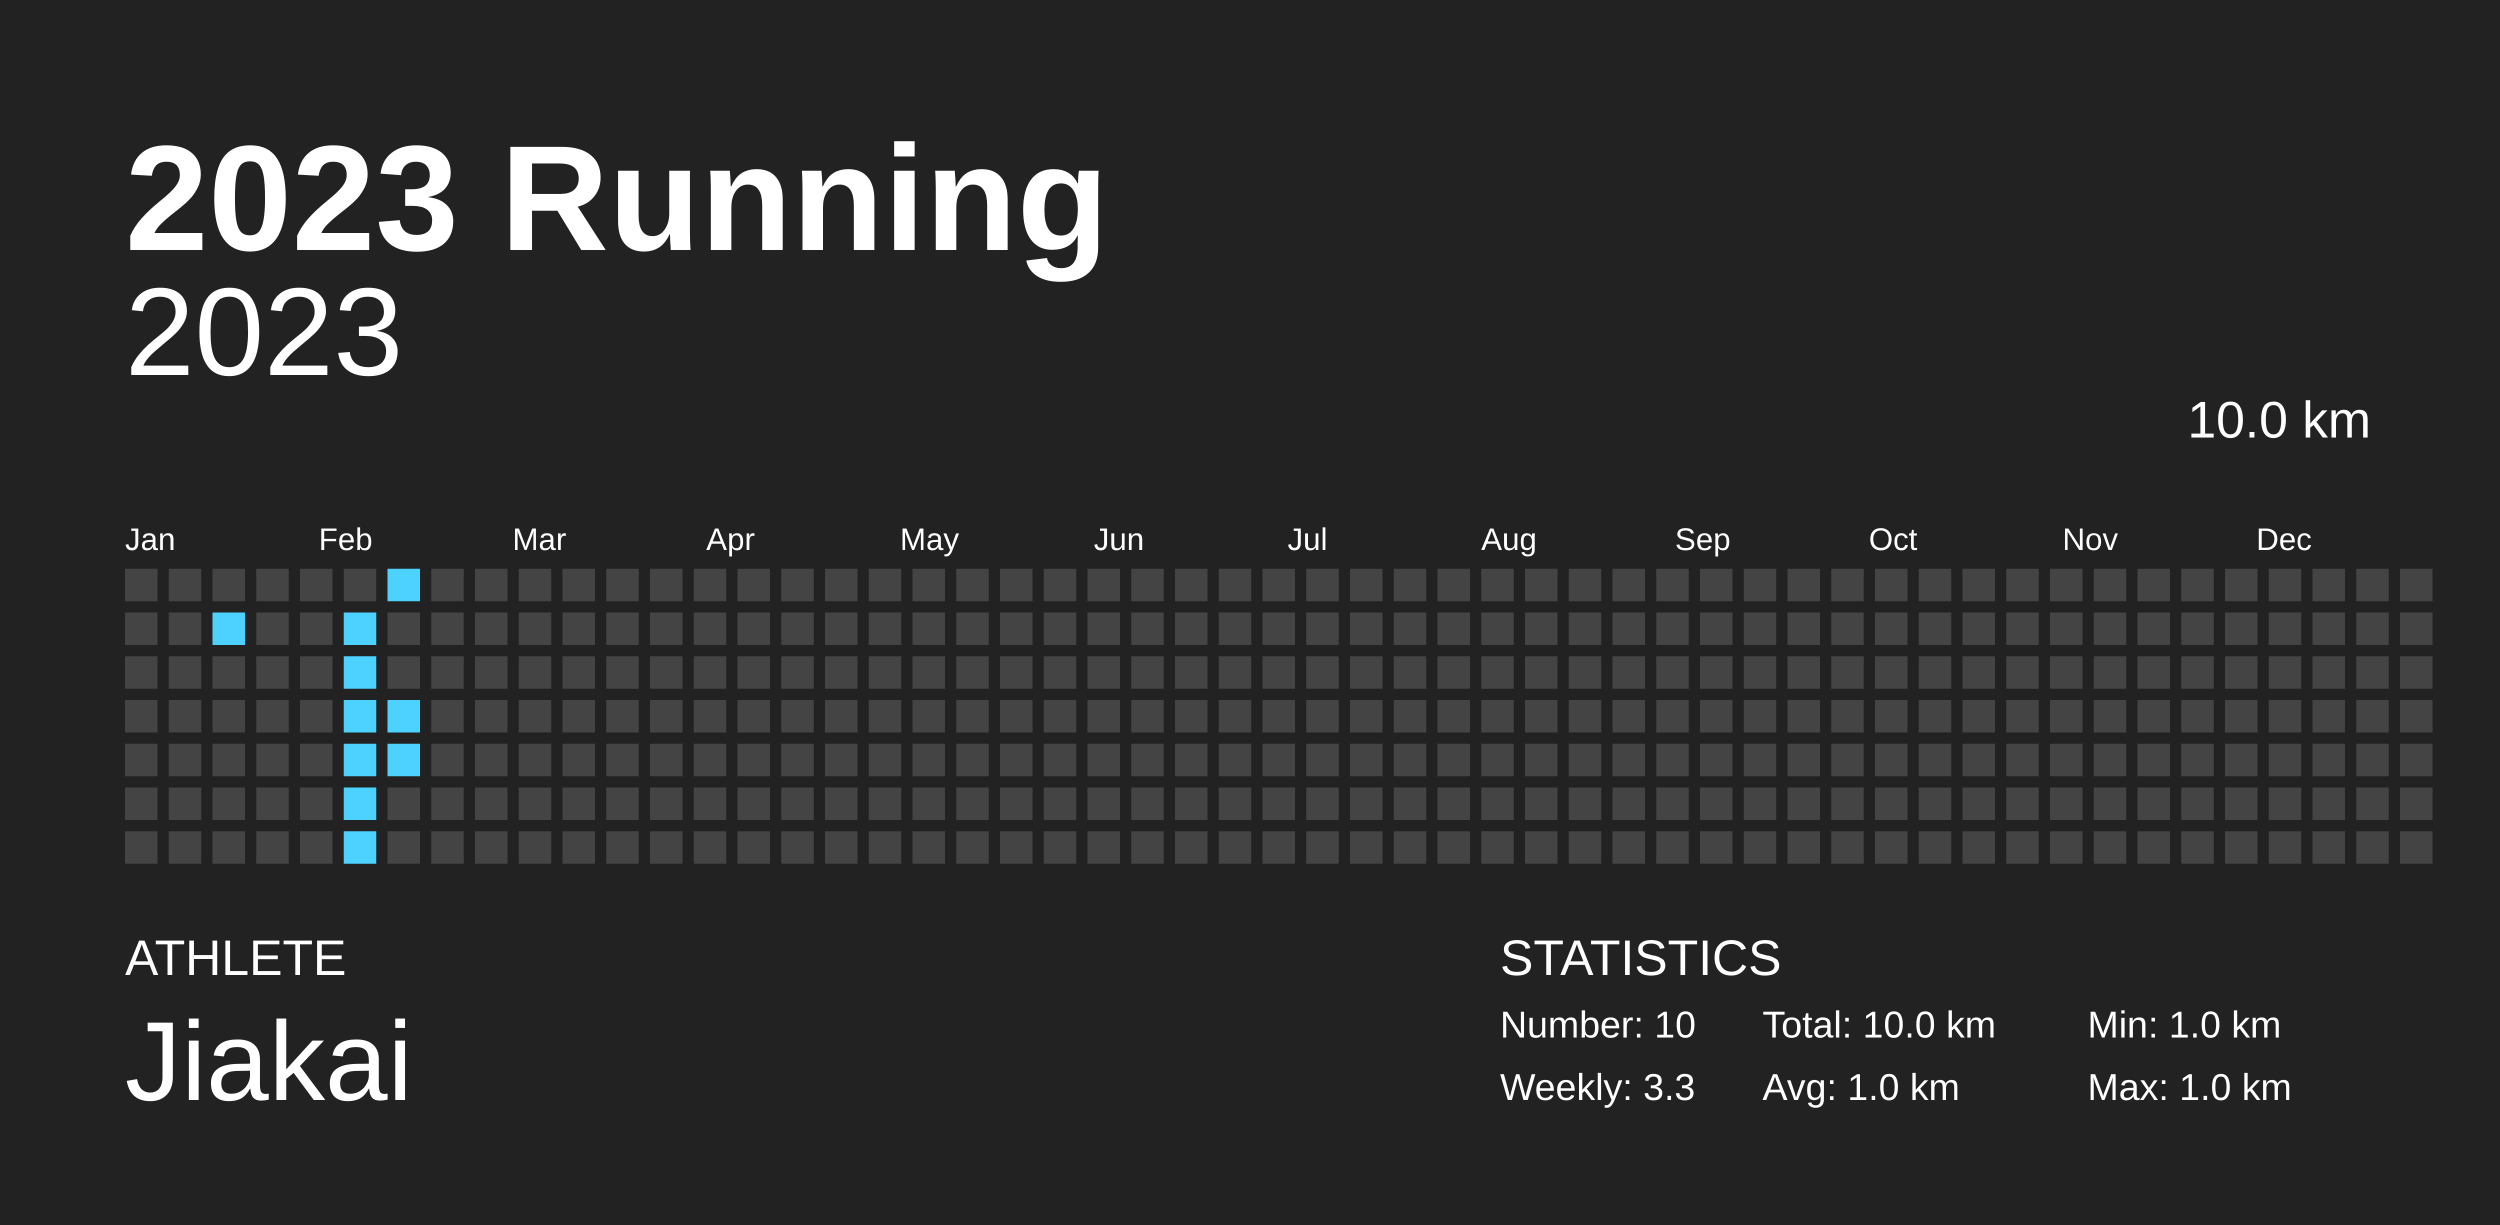
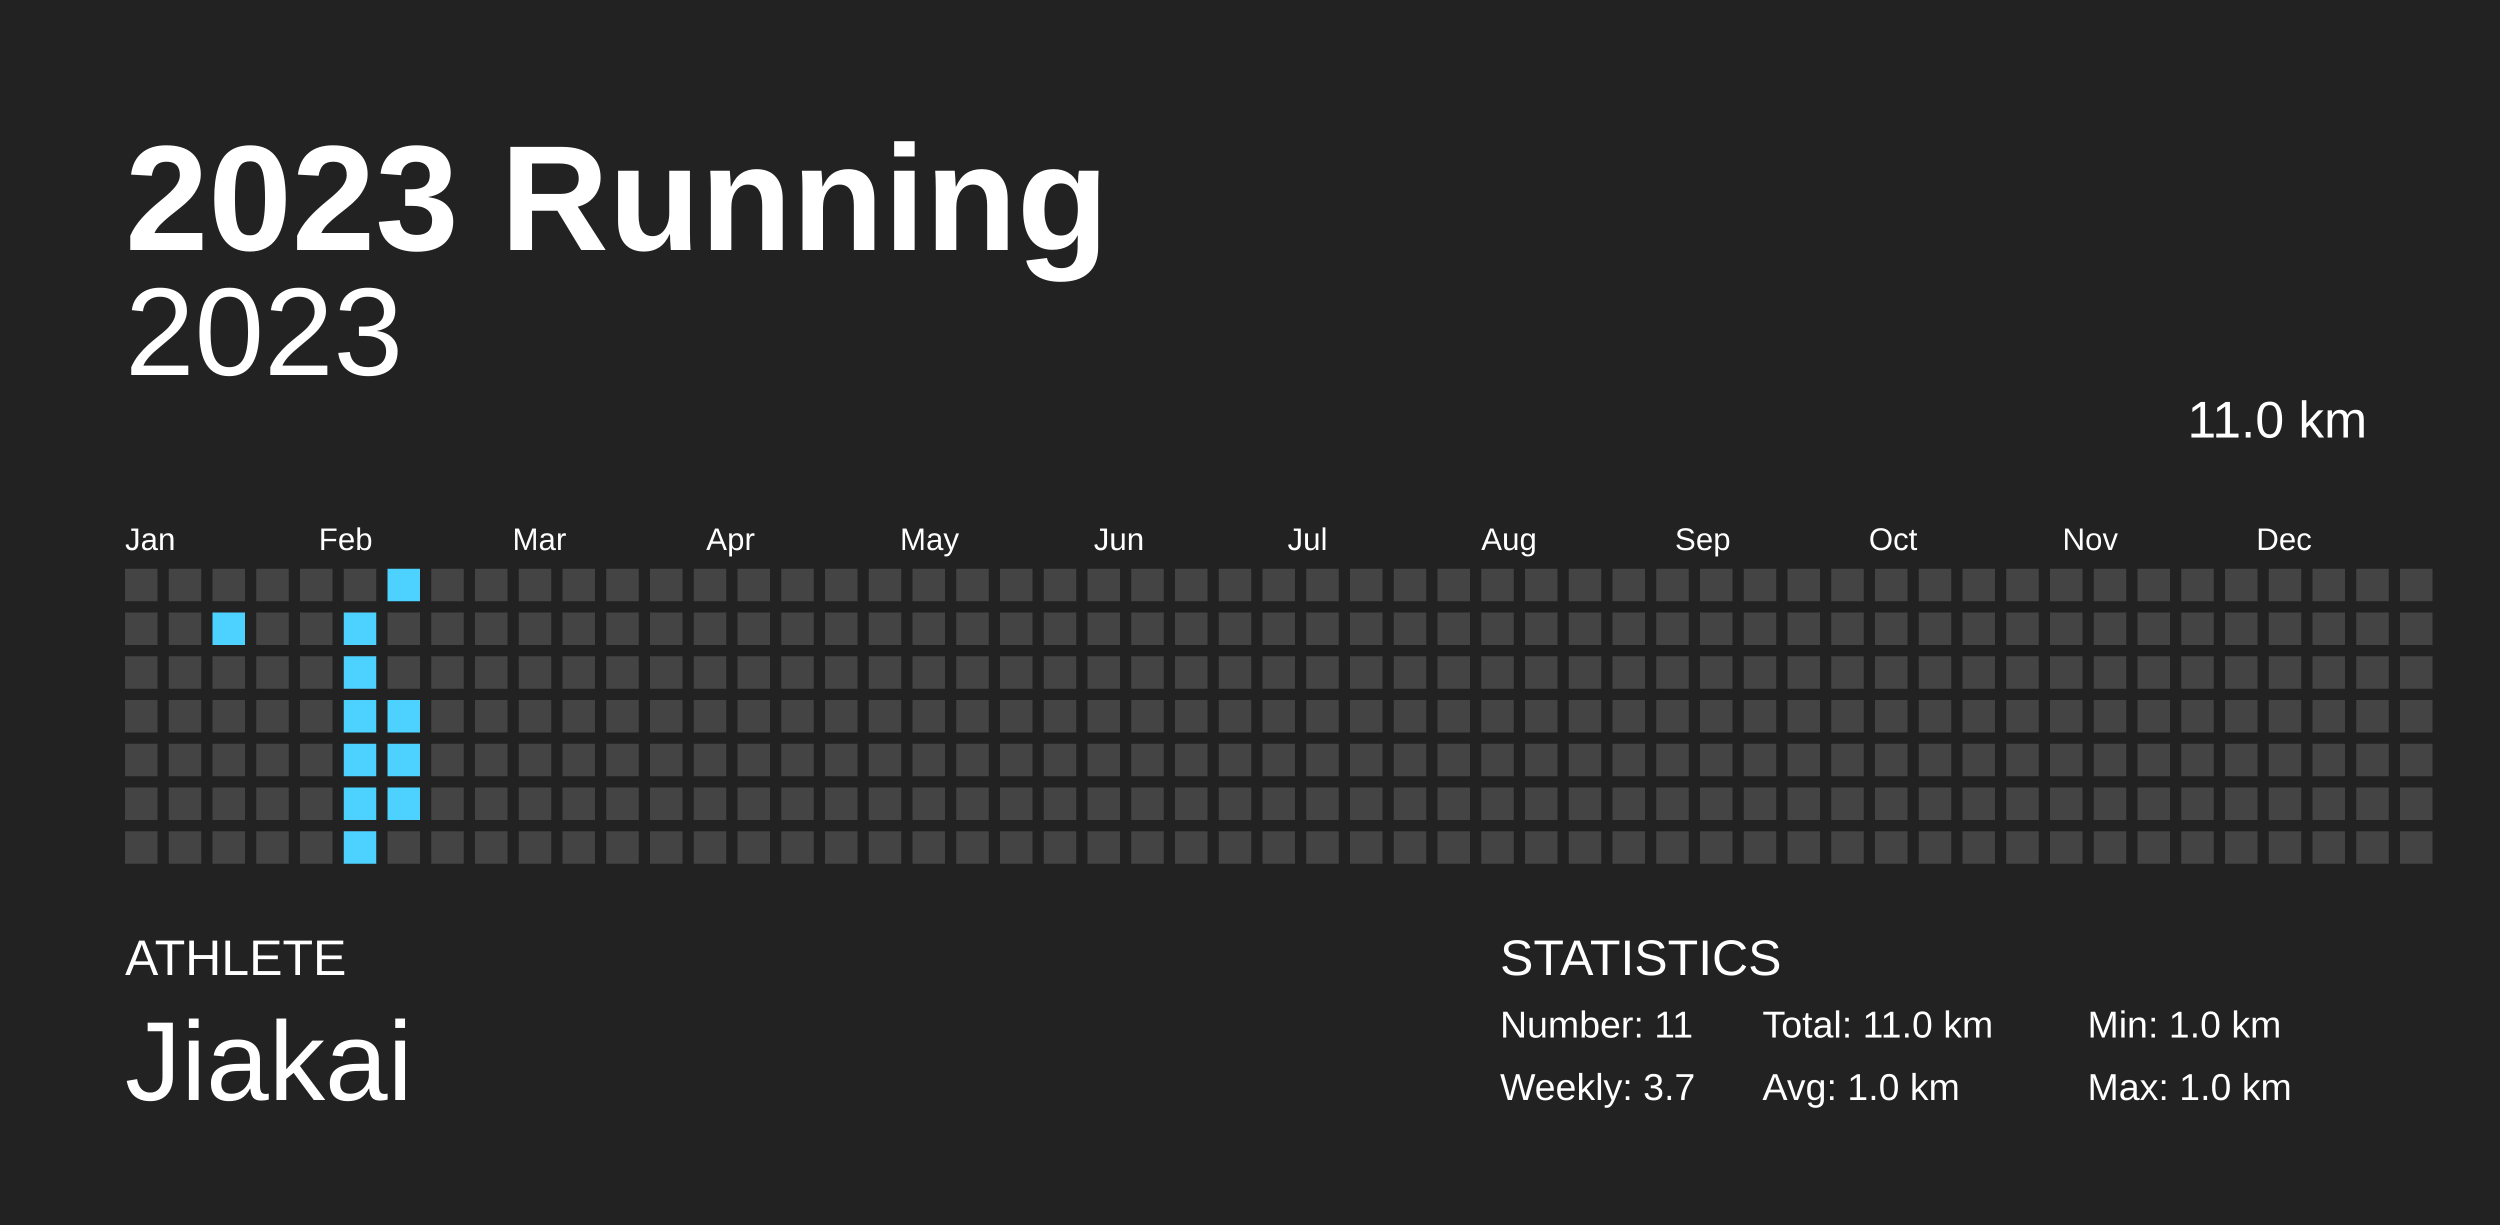
<svg xmlns="http://www.w3.org/2000/svg" baseProfile="full" height="98mm" version="1.1" viewBox="0,0,200,98" width="200mm">
  <defs />
  <rect fill="#222222" height="98" width="200" x="0" y="0" />
  <text fill="#FFFFFF" style="font-size:12px; font-family:Arial; font-weight:bold;" x="10" y="20">2023 Running</text>
  <text fill="#FFFFFF" style="font-size:4px; font-family:Arial" x="10" y="78">ATHLETE</text>
  <text fill="#FFFFFF" style="font-size:9px; font-family:Arial" x="10" y="88">Jiakai</text>
  <text fill="#FFFFFF" style="font-size:4px; font-family:Arial" x="120" y="78">STATISTICS</text>
-   <text fill="#FFFFFF" style="font-size:3px; font-family:Arial" x="120" y="83">Number: 10</text>
-   <text fill="#FFFFFF" style="font-size:3px; font-family:Arial" x="120" y="88">Weekly: 3.3</text>
-   <text fill="#FFFFFF" style="font-size:3px; font-family:Arial" x="141" y="83">Total: 10.0 km</text>
+   <text fill="#FFFFFF" style="font-size:3px; font-family:Arial" x="120" y="83">Number: 11</text>
+   <text fill="#FFFFFF" style="font-size:3px; font-family:Arial" x="120" y="88">Weekly: 3.7</text>
+   <text fill="#FFFFFF" style="font-size:3px; font-family:Arial" x="141" y="83">Total: 11.0 km</text>
  <text fill="#FFFFFF" style="font-size:3px; font-family:Arial" x="141" y="88">Avg: 1.0 km</text>
  <text fill="#FFFFFF" style="font-size:3px; font-family:Arial" x="167" y="83">Min: 1.0 km</text>
  <text fill="#FFFFFF" style="font-size:3px; font-family:Arial" x="167" y="88">Max: 1.0 km</text>
  <text alignment-baseline="hanging" fill="#FFFFFF" style="font-size:10.0px; font-family:Arial;" x="10" y="30">2023</text>
-   <text alignment-baseline="hanging" fill="#FFFFFF" style="font-size:4.125px; font-family:Arial;" x="175" y="35">10.0 km</text>
+   <text alignment-baseline="hanging" fill="#FFFFFF" style="font-size:4.125px; font-family:Arial;" x="175" y="35">11.0 km</text>
  <text fill="#FFFFFF" style="font-size:2.5px; font-family:Arial" x="10.0" y="44">Jan</text>
  <text fill="#FFFFFF" style="font-size:2.5px; font-family:Arial" x="25.5" y="44">Feb</text>
  <text fill="#FFFFFF" style="font-size:2.5px; font-family:Arial" x="41.0" y="44">Mar</text>
  <text fill="#FFFFFF" style="font-size:2.5px; font-family:Arial" x="56.5" y="44">Apr</text>
  <text fill="#FFFFFF" style="font-size:2.5px; font-family:Arial" x="72.0" y="44">May</text>
  <text fill="#FFFFFF" style="font-size:2.5px; font-family:Arial" x="87.5" y="44">Jun</text>
  <text fill="#FFFFFF" style="font-size:2.5px; font-family:Arial" x="103.0" y="44">Jul</text>
  <text fill="#FFFFFF" style="font-size:2.5px; font-family:Arial" x="118.5" y="44">Aug</text>
  <text fill="#FFFFFF" style="font-size:2.5px; font-family:Arial" x="134.0" y="44">Sep</text>
  <text fill="#FFFFFF" style="font-size:2.5px; font-family:Arial" x="149.5" y="44">Oct</text>
  <text fill="#FFFFFF" style="font-size:2.5px; font-family:Arial" x="165.0" y="44">Nov</text>
  <text fill="#FFFFFF" style="font-size:2.5px; font-family:Arial" x="180.5" y="44">Dec</text>
  <rect fill="#444444" height="2.6" width="2.6" x="10.0" y="45.5" />
  <rect fill="#444444" height="2.6" width="2.6" x="10.0" y="49.0" />
  <rect fill="#444444" height="2.6" width="2.6" x="10.0" y="52.5" />
  <rect fill="#444444" height="2.6" width="2.6" x="10.0" y="56.0" />
  <rect fill="#444444" height="2.6" width="2.6" x="10.0" y="59.5" />
  <rect fill="#444444" height="2.6" width="2.6" x="10.0" y="63.0" />
  <rect fill="#444444" height="2.6" width="2.6" x="10.0" y="66.5" />
  <rect fill="#444444" height="2.6" width="2.6" x="13.5" y="45.5" />
  <rect fill="#444444" height="2.6" width="2.6" x="13.5" y="49.0" />
  <rect fill="#444444" height="2.6" width="2.6" x="13.5" y="52.5" />
  <rect fill="#444444" height="2.6" width="2.6" x="13.5" y="56.0" />
  <rect fill="#444444" height="2.6" width="2.6" x="13.5" y="59.5" />
  <rect fill="#444444" height="2.6" width="2.6" x="13.5" y="63.0" />
  <rect fill="#444444" height="2.6" width="2.6" x="13.5" y="66.5" />
  <rect fill="#444444" height="2.6" width="2.6" x="17.0" y="45.5" />
  <rect fill="#4DD2FF" height="2.6" width="2.6" x="17.0" y="49.0" />
  <rect fill="#444444" height="2.6" width="2.6" x="17.0" y="52.5" />
  <rect fill="#444444" height="2.6" width="2.6" x="17.0" y="56.0" />
  <rect fill="#444444" height="2.6" width="2.6" x="17.0" y="59.5" />
  <rect fill="#444444" height="2.6" width="2.6" x="17.0" y="63.0" />
  <rect fill="#444444" height="2.6" width="2.6" x="17.0" y="66.5" />
  <rect fill="#444444" height="2.6" width="2.6" x="20.5" y="45.5" />
  <rect fill="#444444" height="2.6" width="2.6" x="20.5" y="49.0" />
  <rect fill="#444444" height="2.6" width="2.6" x="20.5" y="52.5" />
  <rect fill="#444444" height="2.6" width="2.6" x="20.5" y="56.0" />
  <rect fill="#444444" height="2.6" width="2.6" x="20.5" y="59.5" />
  <rect fill="#444444" height="2.6" width="2.6" x="20.5" y="63.0" />
  <rect fill="#444444" height="2.6" width="2.6" x="20.5" y="66.5" />
  <rect fill="#444444" height="2.6" width="2.6" x="24.0" y="45.5" />
  <rect fill="#444444" height="2.6" width="2.6" x="24.0" y="49.0" />
  <rect fill="#444444" height="2.6" width="2.6" x="24.0" y="52.5" />
  <rect fill="#444444" height="2.6" width="2.6" x="24.0" y="56.0" />
  <rect fill="#444444" height="2.6" width="2.6" x="24.0" y="59.5" />
  <rect fill="#444444" height="2.6" width="2.6" x="24.0" y="63.0" />
  <rect fill="#444444" height="2.6" width="2.6" x="24.0" y="66.5" />
  <rect fill="#444444" height="2.6" width="2.6" x="27.5" y="45.5" />
  <rect fill="#4DD2FF" height="2.6" width="2.6" x="27.5" y="49.0" />
  <rect fill="#4DD2FF" height="2.6" width="2.6" x="27.5" y="52.5" />
  <rect fill="#4DD2FF" height="2.6" width="2.6" x="27.5" y="56.0" />
  <rect fill="#4DD2FF" height="2.6" width="2.6" x="27.5" y="59.5" />
  <rect fill="#4DD2FF" height="2.6" width="2.6" x="27.5" y="63.0" />
  <rect fill="#4DD2FF" height="2.6" width="2.6" x="27.5" y="66.5" />
  <rect fill="#4DD2FF" height="2.6" width="2.6" x="31.0" y="45.5" />
  <rect fill="#444444" height="2.6" width="2.6" x="31.0" y="49.0" />
  <rect fill="#444444" height="2.6" width="2.6" x="31.0" y="52.5" />
  <rect fill="#4DD2FF" height="2.6" width="2.6" x="31.0" y="56.0" />
  <rect fill="#4DD2FF" height="2.6" width="2.6" x="31.0" y="59.5" />
-   <rect fill="#444444" height="2.6" width="2.6" x="31.0" y="63.0" />
+   <rect fill="#4DD2FF" height="2.6" width="2.6" x="31.0" y="63.0" />
  <rect fill="#444444" height="2.6" width="2.6" x="31.0" y="66.5" />
  <rect fill="#444444" height="2.6" width="2.6" x="34.5" y="45.5" />
  <rect fill="#444444" height="2.6" width="2.6" x="34.5" y="49.0" />
  <rect fill="#444444" height="2.6" width="2.6" x="34.5" y="52.5" />
  <rect fill="#444444" height="2.6" width="2.6" x="34.5" y="56.0" />
  <rect fill="#444444" height="2.6" width="2.6" x="34.5" y="59.5" />
  <rect fill="#444444" height="2.6" width="2.6" x="34.5" y="63.0" />
  <rect fill="#444444" height="2.6" width="2.6" x="34.5" y="66.5" />
  <rect fill="#444444" height="2.6" width="2.6" x="38.0" y="45.5" />
  <rect fill="#444444" height="2.6" width="2.6" x="38.0" y="49.0" />
  <rect fill="#444444" height="2.6" width="2.6" x="38.0" y="52.5" />
  <rect fill="#444444" height="2.6" width="2.6" x="38.0" y="56.0" />
  <rect fill="#444444" height="2.6" width="2.6" x="38.0" y="59.5" />
  <rect fill="#444444" height="2.6" width="2.6" x="38.0" y="63.0" />
  <rect fill="#444444" height="2.6" width="2.6" x="38.0" y="66.5" />
  <rect fill="#444444" height="2.6" width="2.6" x="41.5" y="45.5" />
  <rect fill="#444444" height="2.6" width="2.6" x="41.5" y="49.0" />
  <rect fill="#444444" height="2.6" width="2.6" x="41.5" y="52.5" />
  <rect fill="#444444" height="2.6" width="2.6" x="41.5" y="56.0" />
  <rect fill="#444444" height="2.6" width="2.6" x="41.5" y="59.5" />
  <rect fill="#444444" height="2.6" width="2.6" x="41.5" y="63.0" />
  <rect fill="#444444" height="2.6" width="2.6" x="41.5" y="66.5" />
  <rect fill="#444444" height="2.6" width="2.6" x="45.0" y="45.5" />
  <rect fill="#444444" height="2.6" width="2.6" x="45.0" y="49.0" />
  <rect fill="#444444" height="2.6" width="2.6" x="45.0" y="52.5" />
  <rect fill="#444444" height="2.6" width="2.6" x="45.0" y="56.0" />
  <rect fill="#444444" height="2.6" width="2.6" x="45.0" y="59.5" />
  <rect fill="#444444" height="2.6" width="2.6" x="45.0" y="63.0" />
  <rect fill="#444444" height="2.6" width="2.6" x="45.0" y="66.5" />
  <rect fill="#444444" height="2.6" width="2.6" x="48.5" y="45.5" />
  <rect fill="#444444" height="2.6" width="2.6" x="48.5" y="49.0" />
  <rect fill="#444444" height="2.6" width="2.6" x="48.5" y="52.5" />
  <rect fill="#444444" height="2.6" width="2.6" x="48.5" y="56.0" />
  <rect fill="#444444" height="2.6" width="2.6" x="48.5" y="59.5" />
  <rect fill="#444444" height="2.6" width="2.6" x="48.5" y="63.0" />
  <rect fill="#444444" height="2.6" width="2.6" x="48.5" y="66.5" />
  <rect fill="#444444" height="2.6" width="2.6" x="52.0" y="45.5" />
  <rect fill="#444444" height="2.6" width="2.6" x="52.0" y="49.0" />
  <rect fill="#444444" height="2.6" width="2.6" x="52.0" y="52.5" />
  <rect fill="#444444" height="2.6" width="2.6" x="52.0" y="56.0" />
  <rect fill="#444444" height="2.6" width="2.6" x="52.0" y="59.5" />
  <rect fill="#444444" height="2.6" width="2.6" x="52.0" y="63.0" />
  <rect fill="#444444" height="2.6" width="2.6" x="52.0" y="66.5" />
  <rect fill="#444444" height="2.6" width="2.6" x="55.5" y="45.5" />
  <rect fill="#444444" height="2.6" width="2.6" x="55.5" y="49.0" />
  <rect fill="#444444" height="2.6" width="2.6" x="55.5" y="52.5" />
  <rect fill="#444444" height="2.6" width="2.6" x="55.5" y="56.0" />
  <rect fill="#444444" height="2.6" width="2.6" x="55.5" y="59.5" />
  <rect fill="#444444" height="2.6" width="2.6" x="55.5" y="63.0" />
  <rect fill="#444444" height="2.6" width="2.6" x="55.5" y="66.5" />
  <rect fill="#444444" height="2.6" width="2.6" x="59.0" y="45.5" />
  <rect fill="#444444" height="2.6" width="2.6" x="59.0" y="49.0" />
  <rect fill="#444444" height="2.6" width="2.6" x="59.0" y="52.5" />
  <rect fill="#444444" height="2.6" width="2.6" x="59.0" y="56.0" />
  <rect fill="#444444" height="2.6" width="2.6" x="59.0" y="59.5" />
  <rect fill="#444444" height="2.6" width="2.6" x="59.0" y="63.0" />
  <rect fill="#444444" height="2.6" width="2.6" x="59.0" y="66.5" />
  <rect fill="#444444" height="2.6" width="2.6" x="62.5" y="45.5" />
  <rect fill="#444444" height="2.6" width="2.6" x="62.5" y="49.0" />
  <rect fill="#444444" height="2.6" width="2.6" x="62.5" y="52.5" />
  <rect fill="#444444" height="2.6" width="2.6" x="62.5" y="56.0" />
  <rect fill="#444444" height="2.6" width="2.6" x="62.5" y="59.5" />
  <rect fill="#444444" height="2.6" width="2.6" x="62.5" y="63.0" />
  <rect fill="#444444" height="2.6" width="2.6" x="62.5" y="66.5" />
  <rect fill="#444444" height="2.6" width="2.6" x="66.0" y="45.5" />
  <rect fill="#444444" height="2.6" width="2.6" x="66.0" y="49.0" />
  <rect fill="#444444" height="2.6" width="2.6" x="66.0" y="52.5" />
  <rect fill="#444444" height="2.6" width="2.6" x="66.0" y="56.0" />
  <rect fill="#444444" height="2.6" width="2.6" x="66.0" y="59.5" />
  <rect fill="#444444" height="2.6" width="2.6" x="66.0" y="63.0" />
  <rect fill="#444444" height="2.6" width="2.6" x="66.0" y="66.5" />
  <rect fill="#444444" height="2.6" width="2.6" x="69.5" y="45.5" />
  <rect fill="#444444" height="2.6" width="2.6" x="69.5" y="49.0" />
  <rect fill="#444444" height="2.6" width="2.6" x="69.5" y="52.5" />
  <rect fill="#444444" height="2.6" width="2.6" x="69.5" y="56.0" />
  <rect fill="#444444" height="2.6" width="2.6" x="69.5" y="59.5" />
  <rect fill="#444444" height="2.6" width="2.6" x="69.5" y="63.0" />
  <rect fill="#444444" height="2.6" width="2.6" x="69.5" y="66.5" />
  <rect fill="#444444" height="2.6" width="2.6" x="73.0" y="45.5" />
  <rect fill="#444444" height="2.6" width="2.6" x="73.0" y="49.0" />
  <rect fill="#444444" height="2.6" width="2.6" x="73.0" y="52.5" />
  <rect fill="#444444" height="2.6" width="2.6" x="73.0" y="56.0" />
  <rect fill="#444444" height="2.6" width="2.6" x="73.0" y="59.5" />
  <rect fill="#444444" height="2.6" width="2.6" x="73.0" y="63.0" />
  <rect fill="#444444" height="2.6" width="2.6" x="73.0" y="66.5" />
  <rect fill="#444444" height="2.6" width="2.6" x="76.5" y="45.5" />
  <rect fill="#444444" height="2.6" width="2.6" x="76.5" y="49.0" />
  <rect fill="#444444" height="2.6" width="2.6" x="76.5" y="52.5" />
  <rect fill="#444444" height="2.6" width="2.6" x="76.5" y="56.0" />
  <rect fill="#444444" height="2.6" width="2.6" x="76.5" y="59.5" />
  <rect fill="#444444" height="2.6" width="2.6" x="76.5" y="63.0" />
  <rect fill="#444444" height="2.6" width="2.6" x="76.5" y="66.5" />
  <rect fill="#444444" height="2.6" width="2.6" x="80.0" y="45.5" />
  <rect fill="#444444" height="2.6" width="2.6" x="80.0" y="49.0" />
  <rect fill="#444444" height="2.6" width="2.6" x="80.0" y="52.5" />
  <rect fill="#444444" height="2.6" width="2.6" x="80.0" y="56.0" />
  <rect fill="#444444" height="2.6" width="2.6" x="80.0" y="59.5" />
  <rect fill="#444444" height="2.6" width="2.6" x="80.0" y="63.0" />
  <rect fill="#444444" height="2.6" width="2.6" x="80.0" y="66.5" />
  <rect fill="#444444" height="2.6" width="2.6" x="83.5" y="45.5" />
  <rect fill="#444444" height="2.6" width="2.6" x="83.5" y="49.0" />
  <rect fill="#444444" height="2.6" width="2.6" x="83.5" y="52.5" />
  <rect fill="#444444" height="2.6" width="2.6" x="83.5" y="56.0" />
  <rect fill="#444444" height="2.6" width="2.6" x="83.5" y="59.5" />
  <rect fill="#444444" height="2.6" width="2.6" x="83.5" y="63.0" />
  <rect fill="#444444" height="2.6" width="2.6" x="83.5" y="66.5" />
  <rect fill="#444444" height="2.6" width="2.6" x="87.0" y="45.5" />
  <rect fill="#444444" height="2.6" width="2.6" x="87.0" y="49.0" />
  <rect fill="#444444" height="2.6" width="2.6" x="87.0" y="52.5" />
  <rect fill="#444444" height="2.6" width="2.6" x="87.0" y="56.0" />
  <rect fill="#444444" height="2.6" width="2.6" x="87.0" y="59.5" />
  <rect fill="#444444" height="2.6" width="2.6" x="87.0" y="63.0" />
  <rect fill="#444444" height="2.6" width="2.6" x="87.0" y="66.5" />
  <rect fill="#444444" height="2.6" width="2.6" x="90.5" y="45.5" />
  <rect fill="#444444" height="2.6" width="2.6" x="90.5" y="49.0" />
  <rect fill="#444444" height="2.6" width="2.6" x="90.5" y="52.5" />
  <rect fill="#444444" height="2.6" width="2.6" x="90.5" y="56.0" />
  <rect fill="#444444" height="2.6" width="2.6" x="90.5" y="59.5" />
  <rect fill="#444444" height="2.6" width="2.6" x="90.5" y="63.0" />
  <rect fill="#444444" height="2.6" width="2.6" x="90.5" y="66.5" />
  <rect fill="#444444" height="2.6" width="2.6" x="94.0" y="45.5" />
  <rect fill="#444444" height="2.6" width="2.6" x="94.0" y="49.0" />
  <rect fill="#444444" height="2.6" width="2.6" x="94.0" y="52.5" />
  <rect fill="#444444" height="2.6" width="2.6" x="94.0" y="56.0" />
  <rect fill="#444444" height="2.6" width="2.6" x="94.0" y="59.5" />
  <rect fill="#444444" height="2.6" width="2.6" x="94.0" y="63.0" />
  <rect fill="#444444" height="2.6" width="2.6" x="94.0" y="66.5" />
  <rect fill="#444444" height="2.6" width="2.6" x="97.5" y="45.5" />
  <rect fill="#444444" height="2.6" width="2.6" x="97.5" y="49.0" />
  <rect fill="#444444" height="2.6" width="2.6" x="97.5" y="52.5" />
  <rect fill="#444444" height="2.6" width="2.6" x="97.5" y="56.0" />
  <rect fill="#444444" height="2.6" width="2.6" x="97.5" y="59.5" />
  <rect fill="#444444" height="2.6" width="2.6" x="97.5" y="63.0" />
  <rect fill="#444444" height="2.6" width="2.6" x="97.5" y="66.5" />
  <rect fill="#444444" height="2.6" width="2.6" x="101.0" y="45.5" />
  <rect fill="#444444" height="2.6" width="2.6" x="101.0" y="49.0" />
  <rect fill="#444444" height="2.6" width="2.6" x="101.0" y="52.5" />
  <rect fill="#444444" height="2.6" width="2.6" x="101.0" y="56.0" />
  <rect fill="#444444" height="2.6" width="2.6" x="101.0" y="59.5" />
  <rect fill="#444444" height="2.6" width="2.6" x="101.0" y="63.0" />
  <rect fill="#444444" height="2.6" width="2.6" x="101.0" y="66.5" />
  <rect fill="#444444" height="2.6" width="2.6" x="104.5" y="45.5" />
  <rect fill="#444444" height="2.6" width="2.6" x="104.5" y="49.0" />
  <rect fill="#444444" height="2.6" width="2.6" x="104.5" y="52.5" />
  <rect fill="#444444" height="2.6" width="2.6" x="104.5" y="56.0" />
  <rect fill="#444444" height="2.6" width="2.6" x="104.5" y="59.5" />
  <rect fill="#444444" height="2.6" width="2.6" x="104.5" y="63.0" />
  <rect fill="#444444" height="2.6" width="2.6" x="104.5" y="66.5" />
  <rect fill="#444444" height="2.6" width="2.6" x="108.0" y="45.5" />
  <rect fill="#444444" height="2.6" width="2.6" x="108.0" y="49.0" />
  <rect fill="#444444" height="2.6" width="2.6" x="108.0" y="52.5" />
  <rect fill="#444444" height="2.6" width="2.6" x="108.0" y="56.0" />
  <rect fill="#444444" height="2.6" width="2.6" x="108.0" y="59.5" />
  <rect fill="#444444" height="2.6" width="2.6" x="108.0" y="63.0" />
  <rect fill="#444444" height="2.6" width="2.6" x="108.0" y="66.5" />
  <rect fill="#444444" height="2.6" width="2.6" x="111.5" y="45.5" />
  <rect fill="#444444" height="2.6" width="2.6" x="111.5" y="49.0" />
  <rect fill="#444444" height="2.6" width="2.6" x="111.5" y="52.5" />
  <rect fill="#444444" height="2.6" width="2.6" x="111.5" y="56.0" />
  <rect fill="#444444" height="2.6" width="2.6" x="111.5" y="59.5" />
  <rect fill="#444444" height="2.6" width="2.6" x="111.5" y="63.0" />
  <rect fill="#444444" height="2.6" width="2.6" x="111.5" y="66.5" />
  <rect fill="#444444" height="2.6" width="2.6" x="115.0" y="45.5" />
  <rect fill="#444444" height="2.6" width="2.6" x="115.0" y="49.0" />
  <rect fill="#444444" height="2.6" width="2.6" x="115.0" y="52.5" />
  <rect fill="#444444" height="2.6" width="2.6" x="115.0" y="56.0" />
  <rect fill="#444444" height="2.6" width="2.6" x="115.0" y="59.5" />
  <rect fill="#444444" height="2.6" width="2.6" x="115.0" y="63.0" />
  <rect fill="#444444" height="2.6" width="2.6" x="115.0" y="66.5" />
  <rect fill="#444444" height="2.6" width="2.6" x="118.5" y="45.5" />
  <rect fill="#444444" height="2.6" width="2.6" x="118.5" y="49.0" />
  <rect fill="#444444" height="2.6" width="2.6" x="118.5" y="52.5" />
  <rect fill="#444444" height="2.6" width="2.6" x="118.5" y="56.0" />
  <rect fill="#444444" height="2.6" width="2.6" x="118.5" y="59.5" />
  <rect fill="#444444" height="2.6" width="2.6" x="118.5" y="63.0" />
  <rect fill="#444444" height="2.6" width="2.6" x="118.5" y="66.5" />
  <rect fill="#444444" height="2.6" width="2.6" x="122.0" y="45.5" />
  <rect fill="#444444" height="2.6" width="2.6" x="122.0" y="49.0" />
  <rect fill="#444444" height="2.6" width="2.6" x="122.0" y="52.5" />
  <rect fill="#444444" height="2.6" width="2.6" x="122.0" y="56.0" />
  <rect fill="#444444" height="2.6" width="2.6" x="122.0" y="59.5" />
  <rect fill="#444444" height="2.6" width="2.6" x="122.0" y="63.0" />
  <rect fill="#444444" height="2.6" width="2.6" x="122.0" y="66.5" />
  <rect fill="#444444" height="2.6" width="2.6" x="125.5" y="45.5" />
  <rect fill="#444444" height="2.6" width="2.6" x="125.5" y="49.0" />
  <rect fill="#444444" height="2.6" width="2.6" x="125.5" y="52.5" />
  <rect fill="#444444" height="2.6" width="2.6" x="125.5" y="56.0" />
  <rect fill="#444444" height="2.6" width="2.6" x="125.5" y="59.5" />
  <rect fill="#444444" height="2.6" width="2.6" x="125.5" y="63.0" />
  <rect fill="#444444" height="2.6" width="2.6" x="125.5" y="66.5" />
  <rect fill="#444444" height="2.6" width="2.6" x="129.0" y="45.5" />
  <rect fill="#444444" height="2.6" width="2.6" x="129.0" y="49.0" />
  <rect fill="#444444" height="2.6" width="2.6" x="129.0" y="52.5" />
  <rect fill="#444444" height="2.6" width="2.6" x="129.0" y="56.0" />
  <rect fill="#444444" height="2.6" width="2.6" x="129.0" y="59.5" />
  <rect fill="#444444" height="2.6" width="2.6" x="129.0" y="63.0" />
  <rect fill="#444444" height="2.6" width="2.6" x="129.0" y="66.5" />
  <rect fill="#444444" height="2.6" width="2.6" x="132.5" y="45.5" />
  <rect fill="#444444" height="2.6" width="2.6" x="132.5" y="49.0" />
  <rect fill="#444444" height="2.6" width="2.6" x="132.5" y="52.5" />
  <rect fill="#444444" height="2.6" width="2.6" x="132.5" y="56.0" />
  <rect fill="#444444" height="2.6" width="2.6" x="132.5" y="59.5" />
  <rect fill="#444444" height="2.6" width="2.6" x="132.5" y="63.0" />
  <rect fill="#444444" height="2.6" width="2.6" x="132.5" y="66.5" />
  <rect fill="#444444" height="2.6" width="2.6" x="136.0" y="45.5" />
  <rect fill="#444444" height="2.6" width="2.6" x="136.0" y="49.0" />
  <rect fill="#444444" height="2.6" width="2.6" x="136.0" y="52.5" />
  <rect fill="#444444" height="2.6" width="2.6" x="136.0" y="56.0" />
  <rect fill="#444444" height="2.6" width="2.6" x="136.0" y="59.5" />
  <rect fill="#444444" height="2.6" width="2.6" x="136.0" y="63.0" />
  <rect fill="#444444" height="2.6" width="2.6" x="136.0" y="66.5" />
  <rect fill="#444444" height="2.6" width="2.6" x="139.5" y="45.5" />
  <rect fill="#444444" height="2.6" width="2.6" x="139.5" y="49.0" />
  <rect fill="#444444" height="2.6" width="2.6" x="139.5" y="52.5" />
  <rect fill="#444444" height="2.6" width="2.6" x="139.5" y="56.0" />
  <rect fill="#444444" height="2.6" width="2.6" x="139.5" y="59.5" />
  <rect fill="#444444" height="2.6" width="2.6" x="139.5" y="63.0" />
  <rect fill="#444444" height="2.6" width="2.6" x="139.5" y="66.5" />
  <rect fill="#444444" height="2.6" width="2.6" x="143.0" y="45.5" />
  <rect fill="#444444" height="2.6" width="2.6" x="143.0" y="49.0" />
  <rect fill="#444444" height="2.6" width="2.6" x="143.0" y="52.5" />
  <rect fill="#444444" height="2.6" width="2.6" x="143.0" y="56.0" />
  <rect fill="#444444" height="2.6" width="2.6" x="143.0" y="59.5" />
  <rect fill="#444444" height="2.6" width="2.6" x="143.0" y="63.0" />
  <rect fill="#444444" height="2.6" width="2.6" x="143.0" y="66.5" />
  <rect fill="#444444" height="2.6" width="2.6" x="146.5" y="45.5" />
  <rect fill="#444444" height="2.6" width="2.6" x="146.5" y="49.0" />
  <rect fill="#444444" height="2.6" width="2.6" x="146.5" y="52.5" />
  <rect fill="#444444" height="2.6" width="2.6" x="146.5" y="56.0" />
  <rect fill="#444444" height="2.6" width="2.6" x="146.5" y="59.5" />
  <rect fill="#444444" height="2.6" width="2.6" x="146.5" y="63.0" />
  <rect fill="#444444" height="2.6" width="2.6" x="146.5" y="66.5" />
  <rect fill="#444444" height="2.6" width="2.6" x="150.0" y="45.5" />
  <rect fill="#444444" height="2.6" width="2.6" x="150.0" y="49.0" />
  <rect fill="#444444" height="2.6" width="2.6" x="150.0" y="52.5" />
  <rect fill="#444444" height="2.6" width="2.6" x="150.0" y="56.0" />
  <rect fill="#444444" height="2.6" width="2.6" x="150.0" y="59.5" />
  <rect fill="#444444" height="2.6" width="2.6" x="150.0" y="63.0" />
  <rect fill="#444444" height="2.6" width="2.6" x="150.0" y="66.5" />
  <rect fill="#444444" height="2.6" width="2.6" x="153.5" y="45.5" />
  <rect fill="#444444" height="2.6" width="2.6" x="153.5" y="49.0" />
  <rect fill="#444444" height="2.6" width="2.6" x="153.5" y="52.5" />
  <rect fill="#444444" height="2.6" width="2.6" x="153.5" y="56.0" />
  <rect fill="#444444" height="2.6" width="2.6" x="153.5" y="59.5" />
  <rect fill="#444444" height="2.6" width="2.6" x="153.5" y="63.0" />
  <rect fill="#444444" height="2.6" width="2.6" x="153.5" y="66.5" />
  <rect fill="#444444" height="2.6" width="2.6" x="157.0" y="45.5" />
  <rect fill="#444444" height="2.6" width="2.6" x="157.0" y="49.0" />
  <rect fill="#444444" height="2.6" width="2.6" x="157.0" y="52.5" />
  <rect fill="#444444" height="2.6" width="2.6" x="157.0" y="56.0" />
  <rect fill="#444444" height="2.6" width="2.6" x="157.0" y="59.5" />
  <rect fill="#444444" height="2.6" width="2.6" x="157.0" y="63.0" />
  <rect fill="#444444" height="2.6" width="2.6" x="157.0" y="66.5" />
  <rect fill="#444444" height="2.6" width="2.6" x="160.5" y="45.5" />
  <rect fill="#444444" height="2.6" width="2.6" x="160.5" y="49.0" />
  <rect fill="#444444" height="2.6" width="2.6" x="160.5" y="52.5" />
  <rect fill="#444444" height="2.6" width="2.6" x="160.5" y="56.0" />
  <rect fill="#444444" height="2.6" width="2.6" x="160.5" y="59.5" />
  <rect fill="#444444" height="2.6" width="2.6" x="160.5" y="63.0" />
  <rect fill="#444444" height="2.6" width="2.6" x="160.5" y="66.5" />
  <rect fill="#444444" height="2.6" width="2.6" x="164.0" y="45.5" />
  <rect fill="#444444" height="2.6" width="2.6" x="164.0" y="49.0" />
  <rect fill="#444444" height="2.6" width="2.6" x="164.0" y="52.5" />
  <rect fill="#444444" height="2.6" width="2.6" x="164.0" y="56.0" />
  <rect fill="#444444" height="2.6" width="2.6" x="164.0" y="59.5" />
  <rect fill="#444444" height="2.6" width="2.6" x="164.0" y="63.0" />
  <rect fill="#444444" height="2.6" width="2.6" x="164.0" y="66.5" />
  <rect fill="#444444" height="2.6" width="2.6" x="167.5" y="45.5" />
  <rect fill="#444444" height="2.6" width="2.6" x="167.5" y="49.0" />
  <rect fill="#444444" height="2.6" width="2.6" x="167.5" y="52.5" />
  <rect fill="#444444" height="2.6" width="2.6" x="167.5" y="56.0" />
  <rect fill="#444444" height="2.6" width="2.6" x="167.5" y="59.5" />
  <rect fill="#444444" height="2.6" width="2.6" x="167.5" y="63.0" />
  <rect fill="#444444" height="2.6" width="2.6" x="167.5" y="66.5" />
  <rect fill="#444444" height="2.6" width="2.6" x="171.0" y="45.5" />
  <rect fill="#444444" height="2.6" width="2.6" x="171.0" y="49.0" />
  <rect fill="#444444" height="2.6" width="2.6" x="171.0" y="52.5" />
  <rect fill="#444444" height="2.6" width="2.6" x="171.0" y="56.0" />
  <rect fill="#444444" height="2.6" width="2.6" x="171.0" y="59.5" />
  <rect fill="#444444" height="2.6" width="2.6" x="171.0" y="63.0" />
  <rect fill="#444444" height="2.6" width="2.6" x="171.0" y="66.5" />
  <rect fill="#444444" height="2.6" width="2.6" x="174.5" y="45.5" />
  <rect fill="#444444" height="2.6" width="2.6" x="174.5" y="49.0" />
  <rect fill="#444444" height="2.6" width="2.6" x="174.5" y="52.5" />
  <rect fill="#444444" height="2.6" width="2.6" x="174.5" y="56.0" />
  <rect fill="#444444" height="2.6" width="2.6" x="174.5" y="59.5" />
  <rect fill="#444444" height="2.6" width="2.6" x="174.5" y="63.0" />
  <rect fill="#444444" height="2.6" width="2.6" x="174.5" y="66.5" />
  <rect fill="#444444" height="2.6" width="2.6" x="178.0" y="45.5" />
  <rect fill="#444444" height="2.6" width="2.6" x="178.0" y="49.0" />
  <rect fill="#444444" height="2.6" width="2.6" x="178.0" y="52.5" />
  <rect fill="#444444" height="2.6" width="2.6" x="178.0" y="56.0" />
  <rect fill="#444444" height="2.6" width="2.6" x="178.0" y="59.5" />
  <rect fill="#444444" height="2.6" width="2.6" x="178.0" y="63.0" />
  <rect fill="#444444" height="2.6" width="2.6" x="178.0" y="66.5" />
  <rect fill="#444444" height="2.6" width="2.6" x="181.5" y="45.5" />
  <rect fill="#444444" height="2.6" width="2.6" x="181.5" y="49.0" />
  <rect fill="#444444" height="2.6" width="2.6" x="181.5" y="52.5" />
  <rect fill="#444444" height="2.6" width="2.6" x="181.5" y="56.0" />
  <rect fill="#444444" height="2.6" width="2.6" x="181.5" y="59.5" />
  <rect fill="#444444" height="2.6" width="2.6" x="181.5" y="63.0" />
  <rect fill="#444444" height="2.6" width="2.6" x="181.5" y="66.5" />
  <rect fill="#444444" height="2.6" width="2.6" x="185.0" y="45.5" />
  <rect fill="#444444" height="2.6" width="2.6" x="185.0" y="49.0" />
  <rect fill="#444444" height="2.6" width="2.6" x="185.0" y="52.5" />
  <rect fill="#444444" height="2.6" width="2.6" x="185.0" y="56.0" />
  <rect fill="#444444" height="2.6" width="2.6" x="185.0" y="59.5" />
  <rect fill="#444444" height="2.6" width="2.6" x="185.0" y="63.0" />
  <rect fill="#444444" height="2.6" width="2.6" x="185.0" y="66.5" />
  <rect fill="#444444" height="2.6" width="2.6" x="188.5" y="45.5" />
  <rect fill="#444444" height="2.6" width="2.6" x="188.5" y="49.0" />
  <rect fill="#444444" height="2.6" width="2.6" x="188.5" y="52.5" />
  <rect fill="#444444" height="2.6" width="2.6" x="188.5" y="56.0" />
  <rect fill="#444444" height="2.6" width="2.6" x="188.5" y="59.5" />
  <rect fill="#444444" height="2.6" width="2.6" x="188.5" y="63.0" />
  <rect fill="#444444" height="2.6" width="2.6" x="188.5" y="66.5" />
  <rect fill="#444444" height="2.6" width="2.6" x="192.0" y="45.5" />
  <rect fill="#444444" height="2.6" width="2.6" x="192.0" y="49.0" />
  <rect fill="#444444" height="2.6" width="2.6" x="192.0" y="52.5" />
  <rect fill="#444444" height="2.6" width="2.6" x="192.0" y="56.0" />
  <rect fill="#444444" height="2.6" width="2.6" x="192.0" y="59.5" />
  <rect fill="#444444" height="2.6" width="2.6" x="192.0" y="63.0" />
  <rect fill="#444444" height="2.6" width="2.6" x="192.0" y="66.5" />
</svg>
